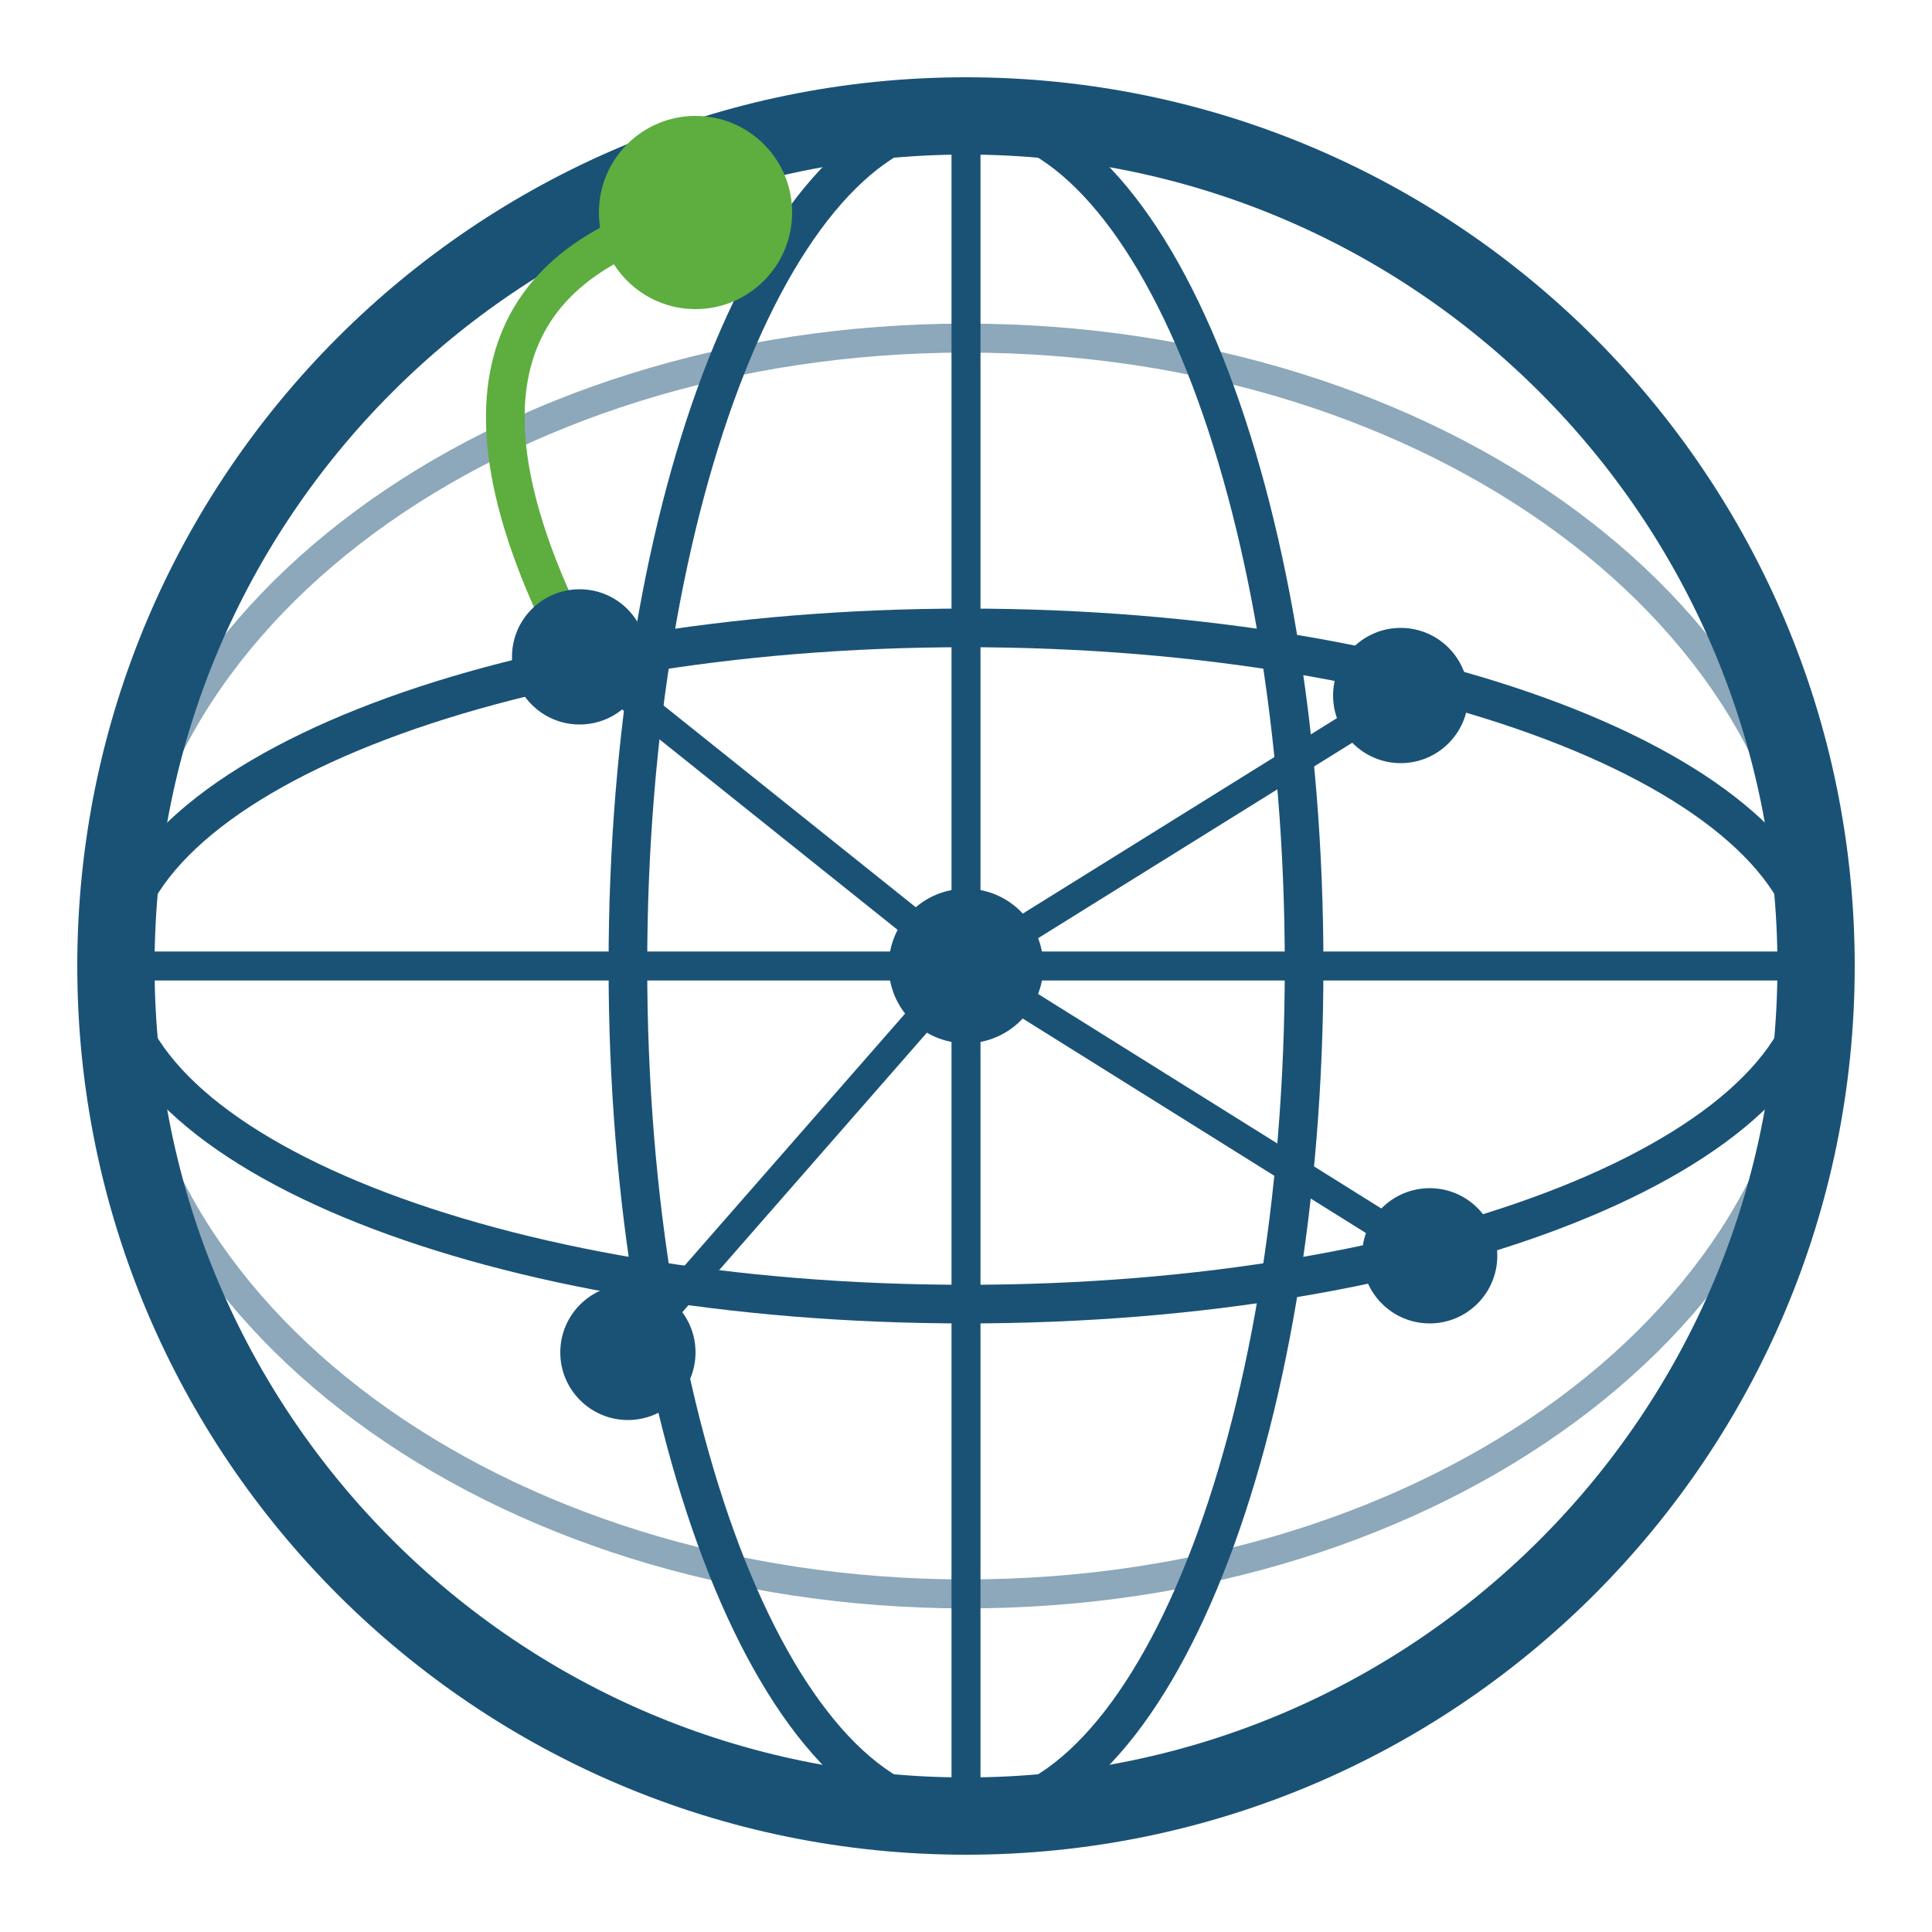
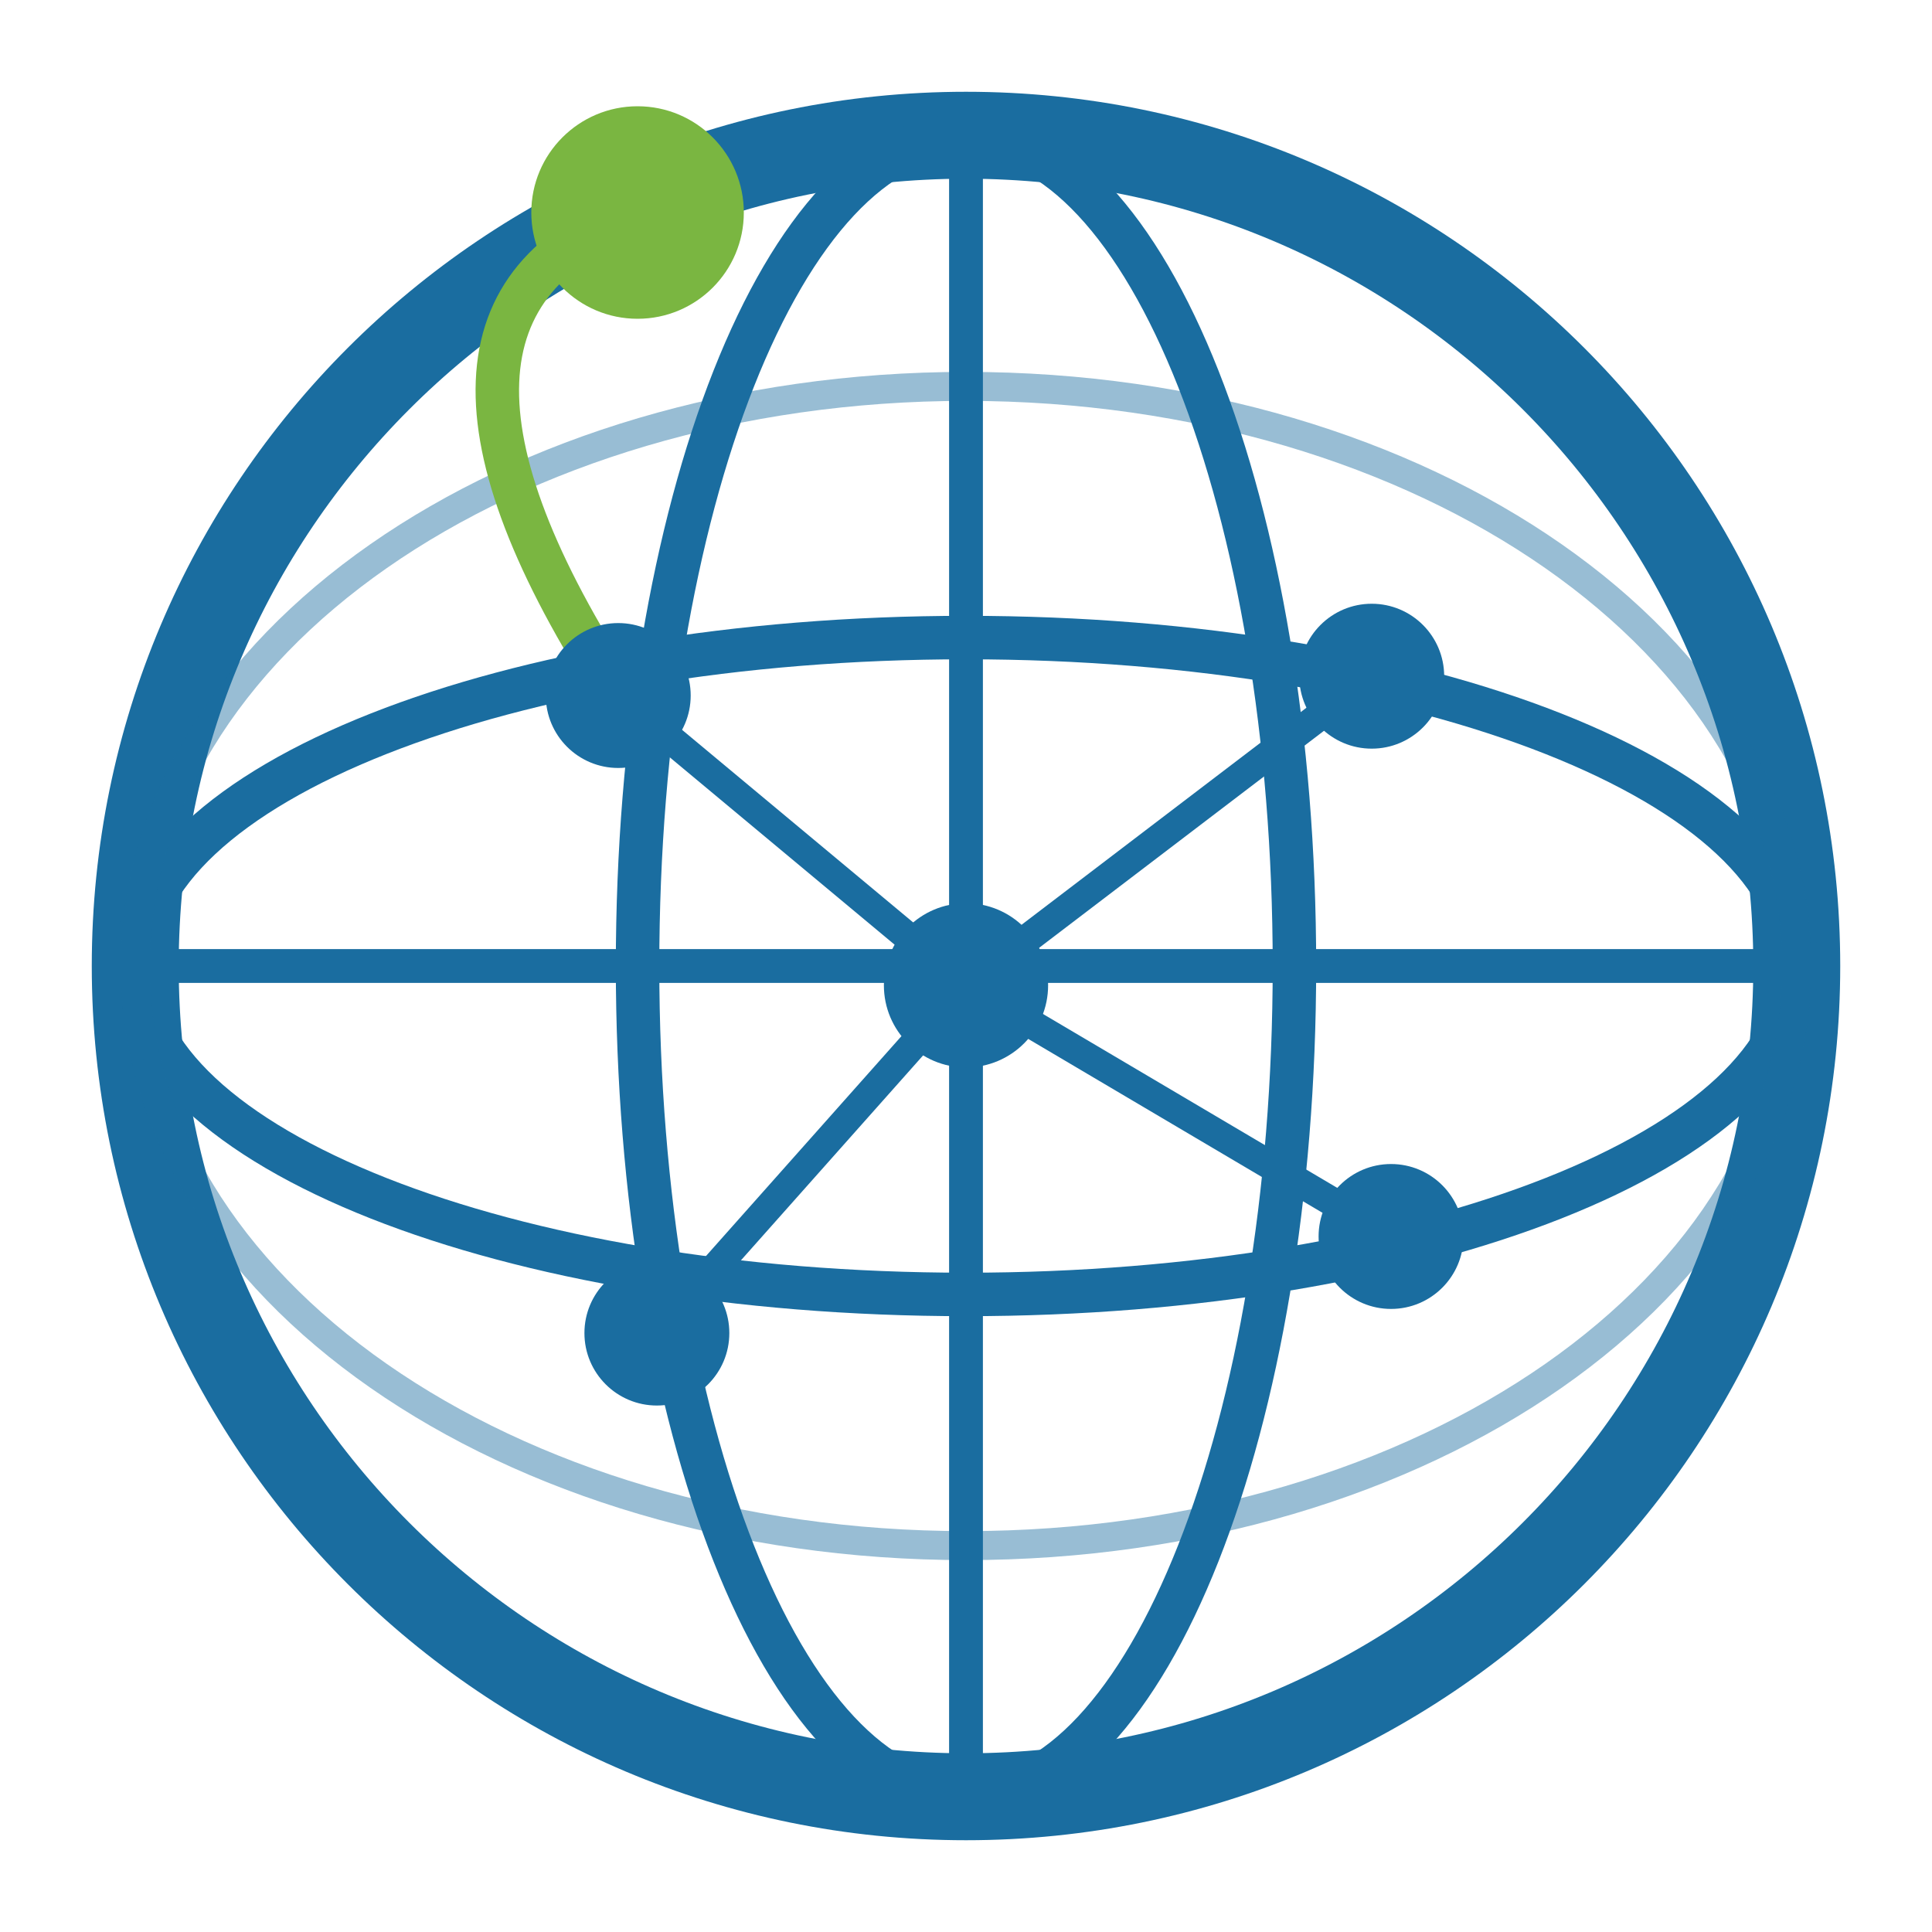
<svg xmlns="http://www.w3.org/2000/svg" viewBox="0 0 200 200" width="200" height="200">
-   <circle cx="100" cy="100" r="88" fill="none" stroke="#1a5276" stroke-width="8" />
-   <ellipse cx="100" cy="100" rx="88" ry="35" fill="none" stroke="#1a5276" stroke-width="4" />
-   <ellipse cx="100" cy="100" rx="88" ry="65" fill="none" stroke="#1a5276" stroke-width="3" opacity="0.5" />
-   <ellipse cx="100" cy="100" rx="35" ry="88" fill="none" stroke="#1a5276" stroke-width="4" />
-   <line x1="12" y1="100" x2="188" y2="100" stroke="#1a5276" stroke-width="3" />
-   <line x1="100" y1="12" x2="100" y2="188" stroke="#1a5276" stroke-width="3" />
-   <line x1="60" y1="68" x2="100" y2="100" stroke="#1a5276" stroke-width="3" />
-   <line x1="100" y1="100" x2="145" y2="72" stroke="#1a5276" stroke-width="3" />
-   <line x1="100" y1="100" x2="65" y2="140" stroke="#1a5276" stroke-width="3" />
-   <line x1="100" y1="100" x2="148" y2="130" stroke="#1a5276" stroke-width="3" />
-   <path d="M 60 68 Q 40 30, 72 22" fill="none" stroke="#5dae3e" stroke-width="4" stroke-linecap="round" />
-   <circle cx="72" cy="22" r="10" fill="#5dae3e" />
-   <circle cx="60" cy="68" r="7" fill="#1a5276" />
-   <circle cx="100" cy="100" r="8" fill="#1a5276" />
-   <circle cx="145" cy="72" r="7" fill="#1a5276" />
-   <circle cx="65" cy="140" r="7" fill="#1a5276" />
-   <circle cx="148" cy="130" r="7" fill="#1a5276" />
+   <circle cx="100" cy="100" r="86" fill="none" stroke="#1a6da0" stroke-width="9" />
+   <ellipse cx="100" cy="100" rx="86" ry="34" fill="none" stroke="#1a6da0" stroke-width="4.5" />
+   <ellipse cx="100" cy="100" rx="86" ry="60" fill="none" stroke="#1a6da0" stroke-width="3" opacity="0.45" />
+   <ellipse cx="100" cy="100" rx="34" ry="86" fill="none" stroke="#1a6da0" stroke-width="4.5" />
+   <line x1="14" y1="100" x2="186" y2="100" stroke="#1a6da0" stroke-width="3.5" />
+   <line x1="100" y1="14" x2="100" y2="186" stroke="#1a6da0" stroke-width="3.5" />
+   <line x1="64" y1="72" x2="100" y2="102" stroke="#1a6da0" stroke-width="3" />
+   <line x1="100" y1="102" x2="142" y2="70" stroke="#1a6da0" stroke-width="3" />
+   <line x1="100" y1="102" x2="68" y2="138" stroke="#1a6da0" stroke-width="3" />
+   <line x1="100" y1="102" x2="144" y2="128" stroke="#1a6da0" stroke-width="3" />
+   <path d="M 64 72 Q 38 32, 66 22" fill="none" stroke="#7ab641" stroke-width="4.5" stroke-linecap="round" />
+   <circle cx="66" cy="22" r="11" fill="#7ab641" />
+   <circle cx="64" cy="72" r="7.5" fill="#1a6da0" />
+   <circle cx="100" cy="102" r="8.5" fill="#1a6da0" />
+   <circle cx="142" cy="70" r="7.5" fill="#1a6da0" />
+   <circle cx="68" cy="138" r="7.5" fill="#1a6da0" />
+   <circle cx="144" cy="128" r="7.5" fill="#1a6da0" />
</svg>
